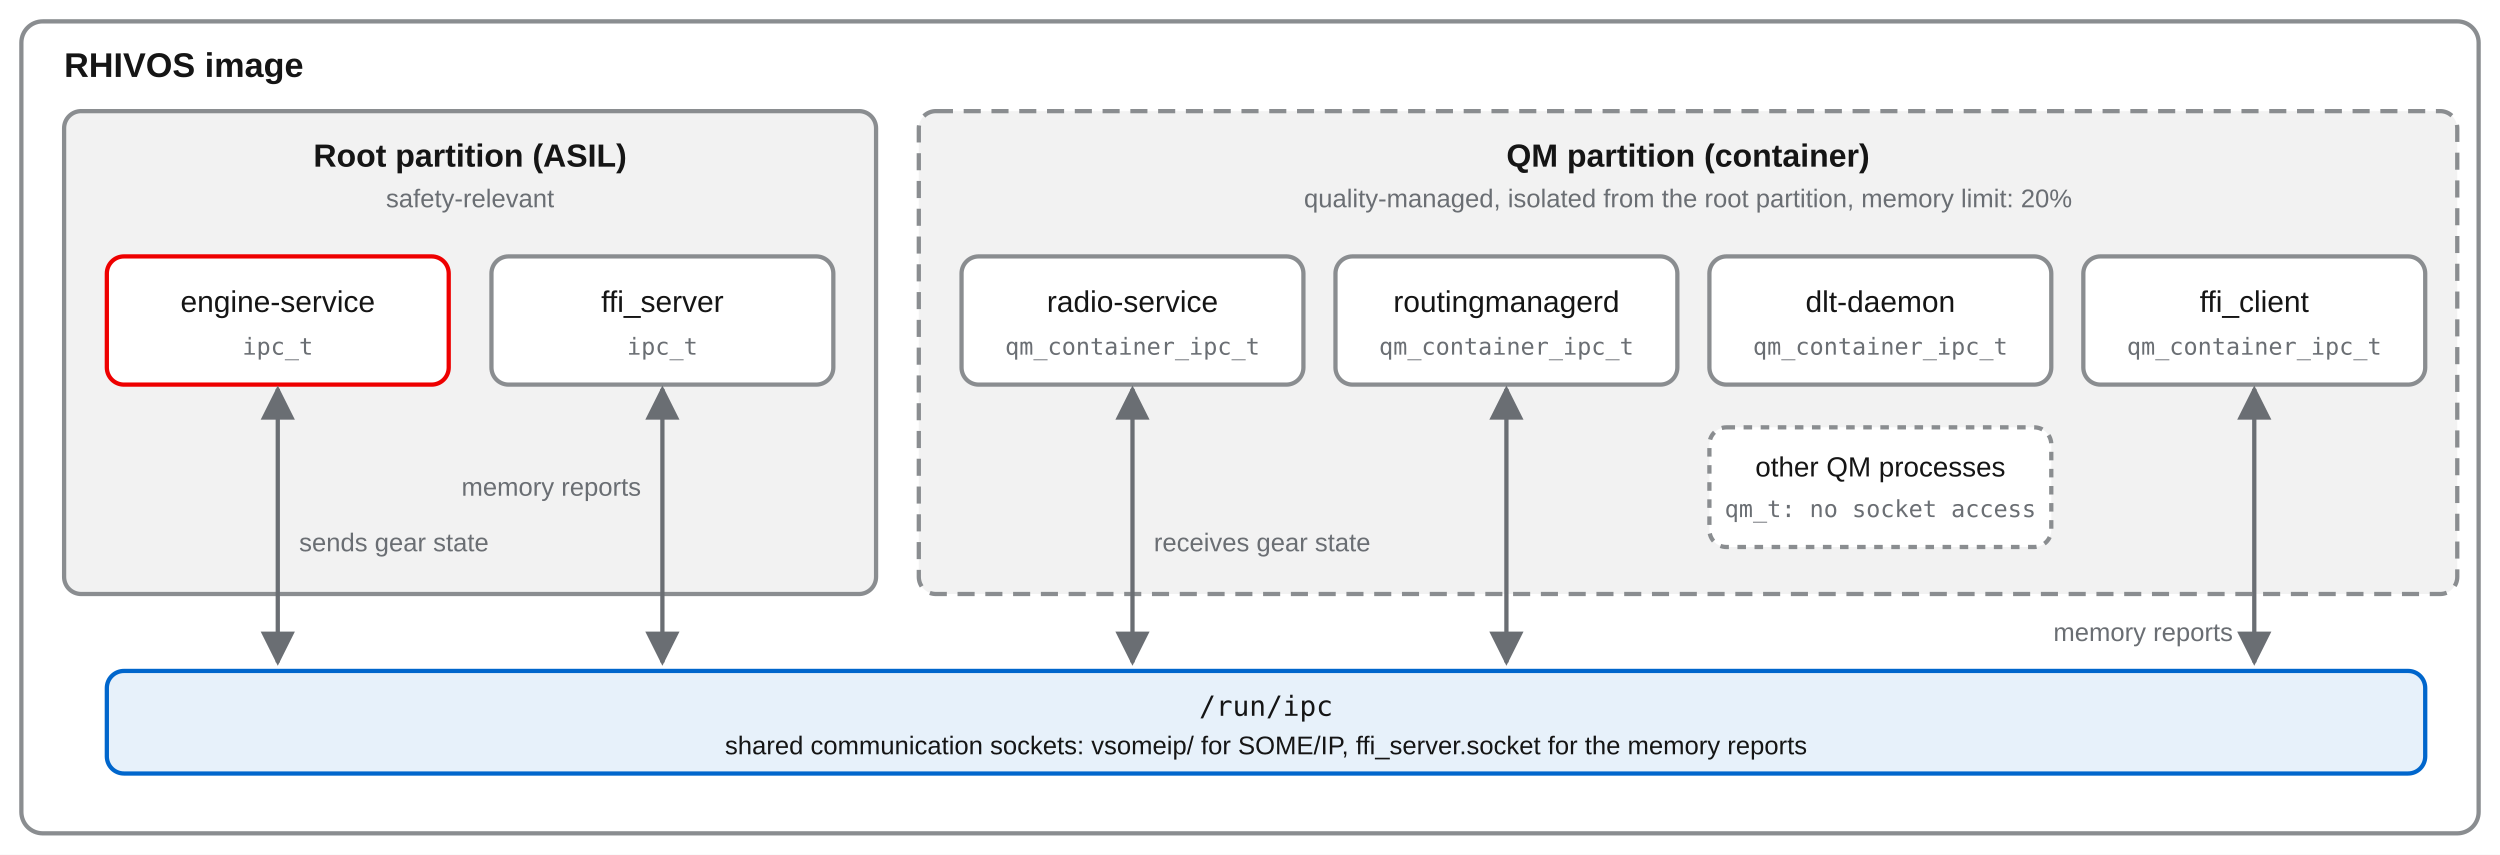
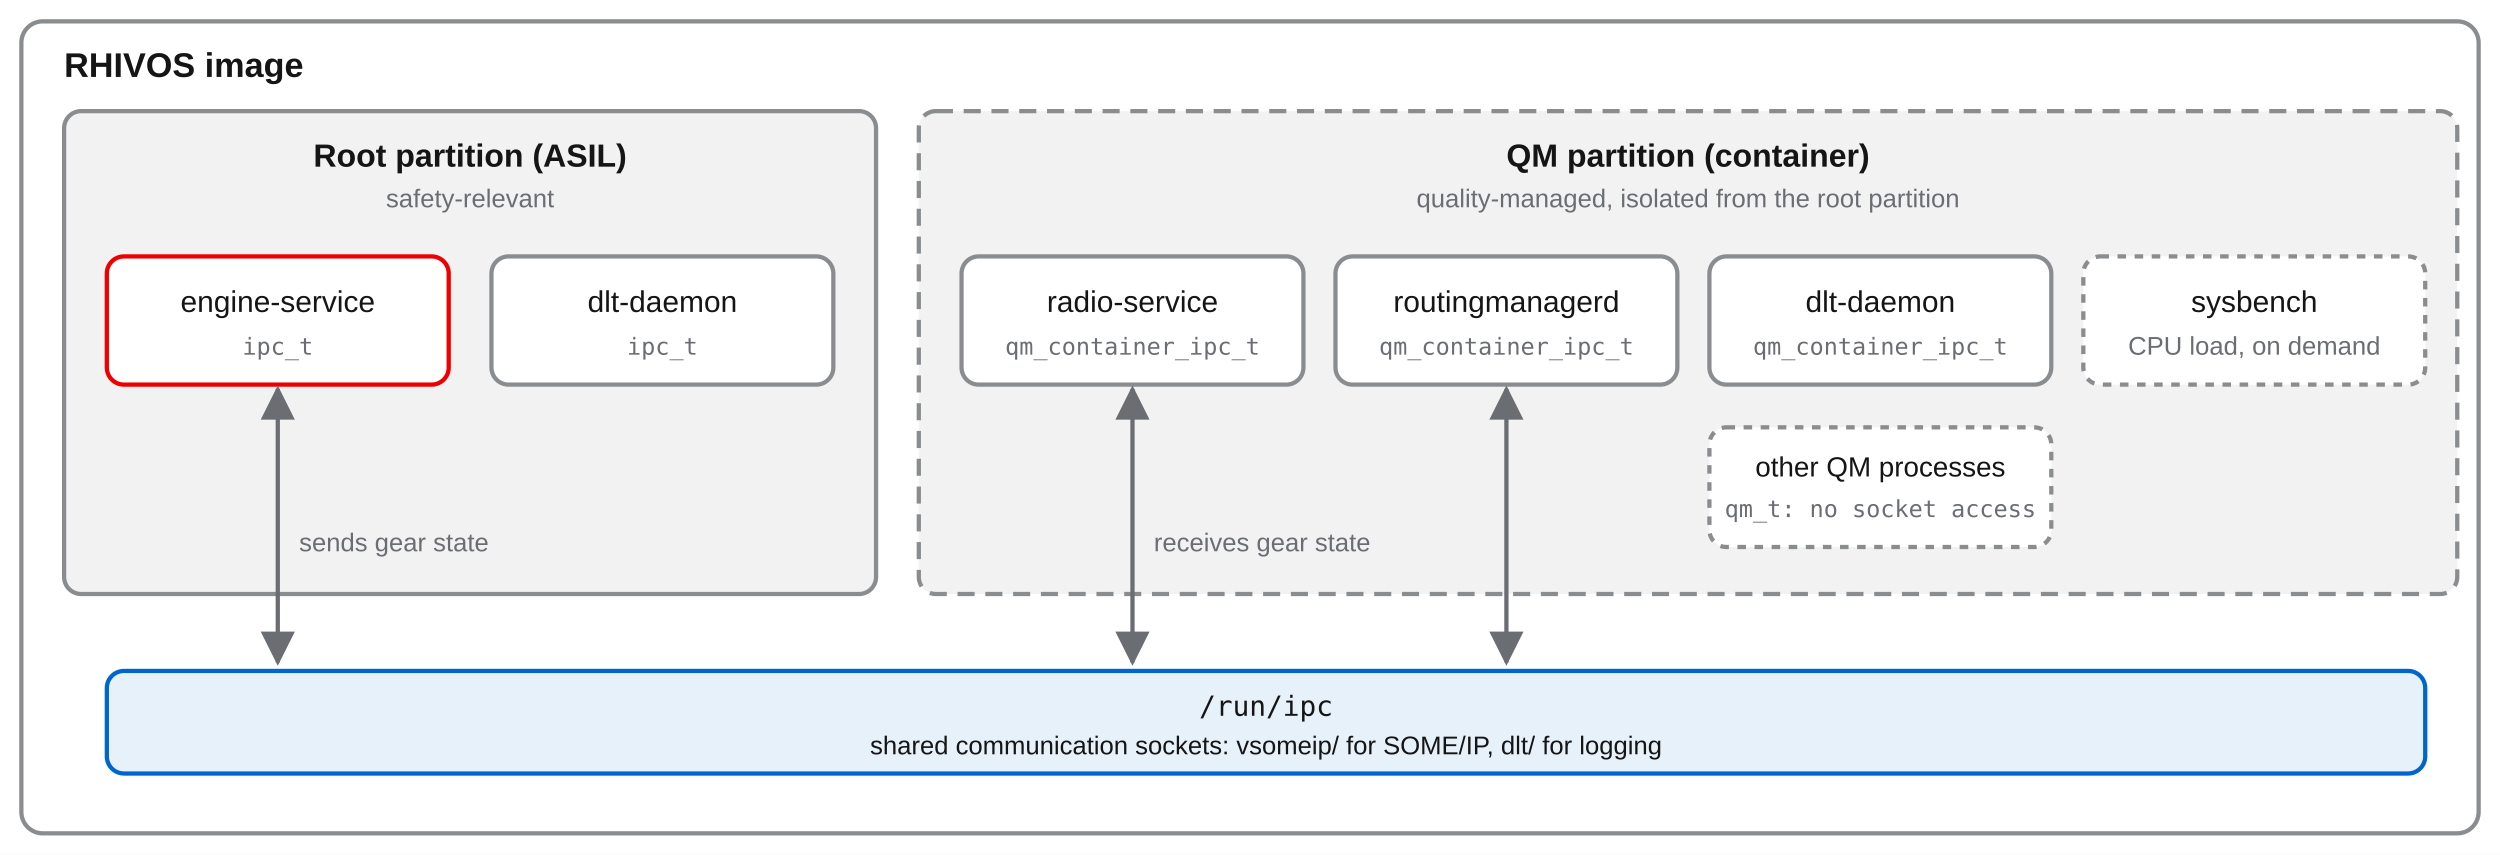
<svg xmlns="http://www.w3.org/2000/svg" width="1170" height="400" viewBox="0 0 1170 400" role="img" aria-label="Demo applications in the partitions of a RHIVOS image">
  <defs>
    <marker id="a" viewBox="0 0 10 10" refX="9" refY="5" markerWidth="8" markerHeight="8" orient="auto-start-reverse">
      <path d="M0,0 L10,5 L0,10 z" fill="#6A6E73" />
    </marker>
  </defs>
  <rect width="1170" height="400" fill="#FFFFFF" />
  <rect x="10" y="10" width="1150" height="380" rx="10" fill="#FFFFFF" stroke="#8A8D90" stroke-width="2" />
  <text x="30" y="36" font-family="'Red Hat Display','Red Hat Text','Helvetica Neue',Arial,sans-serif" font-size="16" font-weight="700" fill="#151515">RHIVOS image</text>
  <rect x="30" y="52" width="380" height="226" rx="8" fill="#F2F2F2" stroke="#8A8D90" stroke-width="2" />
  <text x="220" y="78" text-anchor="middle" font-family="'Red Hat Text','Red Hat Display','Helvetica Neue',Arial,sans-serif" font-size="15" font-weight="700" fill="#151515">Root partition (ASIL)</text>
  <text x="220" y="97" text-anchor="middle" font-family="'Red Hat Text','Red Hat Display','Helvetica Neue',Arial,sans-serif" font-size="12" fill="#6A6E73">safety-relevant</text>
  <rect x="430" y="52" width="720" height="226" rx="8" fill="#F2F2F2" stroke="#8A8D90" stroke-width="2" stroke-dasharray="8 5" />
  <text x="790" y="78" text-anchor="middle" font-family="'Red Hat Text','Red Hat Display','Helvetica Neue',Arial,sans-serif" font-size="15" font-weight="700" fill="#151515">QM partition (container)</text>
-   <text x="790" y="97" text-anchor="middle" font-family="'Red Hat Text','Red Hat Display','Helvetica Neue',Arial,sans-serif" font-size="12" fill="#6A6E73">quality-managed, isolated from the root partition, memory limit: 20%</text>
+   <text x="790" y="97" text-anchor="middle" font-family="'Red Hat Text','Red Hat Display','Helvetica Neue',Arial,sans-serif" font-size="12" fill="#6A6E73">quality-managed, isolated from the root partition</text>
  <rect x="50" y="120" width="160" height="60" rx="8" fill="#FFFFFF" stroke="#EE0000" stroke-width="2" />
  <text x="130" y="146" text-anchor="middle" font-family="'Red Hat Text','Red Hat Display','Helvetica Neue',Arial,sans-serif" font-size="14" font-weight="500" fill="#151515">engine-service</text>
  <text x="130" y="166" text-anchor="middle" font-family="'Red Hat Mono',Menlo,monospace" font-size="11" fill="#6A6E73">ipc_t</text>
  <rect x="230" y="120" width="160" height="60" rx="8" fill="#FFFFFF" stroke="#8A8D90" stroke-width="2" />
-   <text x="310" y="146" text-anchor="middle" font-family="'Red Hat Text','Red Hat Display','Helvetica Neue',Arial,sans-serif" font-size="14" font-weight="500" fill="#151515">ffi_server</text>
+   <text x="310" y="146" text-anchor="middle" font-family="'Red Hat Text','Red Hat Display','Helvetica Neue',Arial,sans-serif" font-size="14" font-weight="500" fill="#151515">dlt-daemon</text>
  <text x="310" y="166" text-anchor="middle" font-family="'Red Hat Mono',Menlo,monospace" font-size="11" fill="#6A6E73">ipc_t</text>
  <rect x="450" y="120" width="160" height="60" rx="8" fill="#FFFFFF" stroke="#8A8D90" stroke-width="2" />
  <text x="530" y="146" text-anchor="middle" font-family="'Red Hat Text','Red Hat Display','Helvetica Neue',Arial,sans-serif" font-size="14" font-weight="500" fill="#151515">radio-service</text>
  <text x="530" y="166" text-anchor="middle" font-family="'Red Hat Mono',Menlo,monospace" font-size="11" fill="#6A6E73">qm_container_ipc_t</text>
  <rect x="625" y="120" width="160" height="60" rx="8" fill="#FFFFFF" stroke="#8A8D90" stroke-width="2" />
  <text x="705" y="146" text-anchor="middle" font-family="'Red Hat Text','Red Hat Display','Helvetica Neue',Arial,sans-serif" font-size="14" font-weight="500" fill="#151515">routingmanagerd</text>
  <text x="705" y="166" text-anchor="middle" font-family="'Red Hat Mono',Menlo,monospace" font-size="11" fill="#6A6E73">qm_container_ipc_t</text>
  <rect x="800" y="120" width="160" height="60" rx="8" fill="#FFFFFF" stroke="#8A8D90" stroke-width="2" />
  <text x="880" y="146" text-anchor="middle" font-family="'Red Hat Text','Red Hat Display','Helvetica Neue',Arial,sans-serif" font-size="14" font-weight="500" fill="#151515">dlt-daemon</text>
  <text x="880" y="166" text-anchor="middle" font-family="'Red Hat Mono',Menlo,monospace" font-size="11" fill="#6A6E73">qm_container_ipc_t</text>
-   <rect x="975" y="120" width="160" height="60" rx="8" fill="#FFFFFF" stroke="#8A8D90" stroke-width="2" />
-   <text x="1055" y="146" text-anchor="middle" font-family="'Red Hat Text','Red Hat Display','Helvetica Neue',Arial,sans-serif" font-size="14" font-weight="500" fill="#151515">ffi_client</text>
-   <text x="1055" y="166" text-anchor="middle" font-family="'Red Hat Mono',Menlo,monospace" font-size="11" fill="#6A6E73">qm_container_ipc_t</text>
+   <rect x="975" y="120" width="160" height="60" rx="8" fill="#FFFFFF" stroke="#8A8D90" stroke-width="2" stroke-dasharray="4 4" />
+   <text x="1055" y="146" text-anchor="middle" font-family="'Red Hat Text','Red Hat Display','Helvetica Neue',Arial,sans-serif" font-size="14" font-weight="500" fill="#151515">sysbench</text>
+   <text x="1055" y="166" text-anchor="middle" font-family="'Red Hat Text','Red Hat Display','Helvetica Neue',Arial,sans-serif" font-size="12" fill="#6A6E73">CPU load, on demand</text>
  <rect x="800" y="200" width="160" height="56" rx="8" fill="#FFFFFF" stroke="#8A8D90" stroke-width="2" stroke-dasharray="4 4" />
  <text x="880" y="223" text-anchor="middle" font-family="'Red Hat Text','Red Hat Display','Helvetica Neue',Arial,sans-serif" font-size="13" font-weight="500" fill="#151515">other QM processes</text>
  <text x="880" y="242" text-anchor="middle" font-family="'Red Hat Mono',Menlo,monospace" font-size="11" fill="#6A6E73">qm_t: no socket access</text>
  <rect x="50" y="314" width="1085" height="48" rx="8" fill="#E7F1FA" stroke="#0066CC" stroke-width="2" />
  <text x="592.5" y="335" text-anchor="middle" font-family="'Red Hat Mono',Menlo,monospace" font-size="13" font-weight="500" fill="#151515">/run/ipc</text>
-   <text x="592.5" y="353" text-anchor="middle" font-family="'Red Hat Text','Red Hat Display','Helvetica Neue',Arial,sans-serif" font-size="12" fill="#151515">shared communication sockets: vsomeip/ for SOME/IP, ffi_server.socket for the memory reports</text>
+   <text x="592.5" y="353" text-anchor="middle" font-family="'Red Hat Text','Red Hat Display','Helvetica Neue',Arial,sans-serif" font-size="12" fill="#151515">shared communication sockets: vsomeip/ for SOME/IP, dlt/ for logging</text>
  <line x1="130" y1="182" x2="130" y2="310" stroke="#6A6E73" stroke-width="2" marker-start="url(#a)" marker-end="url(#a)" />
-   <line x1="310" y1="182" x2="310" y2="310" stroke="#6A6E73" stroke-width="2" marker-start="url(#a)" marker-end="url(#a)" />
  <line x1="530" y1="182" x2="530" y2="310" stroke="#6A6E73" stroke-width="2" marker-start="url(#a)" marker-end="url(#a)" />
  <line x1="705" y1="182" x2="705" y2="310" stroke="#6A6E73" stroke-width="2" marker-start="url(#a)" marker-end="url(#a)" />
-   <line x1="1055" y1="182" x2="1055" y2="310" stroke="#6A6E73" stroke-width="2" marker-start="url(#a)" marker-end="url(#a)" />
  <text x="140" y="258" text-anchor="start" font-family="'Red Hat Text','Red Hat Display','Helvetica Neue',Arial,sans-serif" font-size="12" fill="#6A6E73">sends gear state</text>
-   <text x="300" y="232" text-anchor="end" font-family="'Red Hat Text','Red Hat Display','Helvetica Neue',Arial,sans-serif" font-size="12" fill="#6A6E73">memory reports</text>
  <text x="540" y="258" text-anchor="start" font-family="'Red Hat Text','Red Hat Display','Helvetica Neue',Arial,sans-serif" font-size="12" fill="#6A6E73">receives gear state</text>
-   <text x="1045" y="300" text-anchor="end" font-family="'Red Hat Text','Red Hat Display','Helvetica Neue',Arial,sans-serif" font-size="12" fill="#6A6E73">memory reports</text>
</svg>
